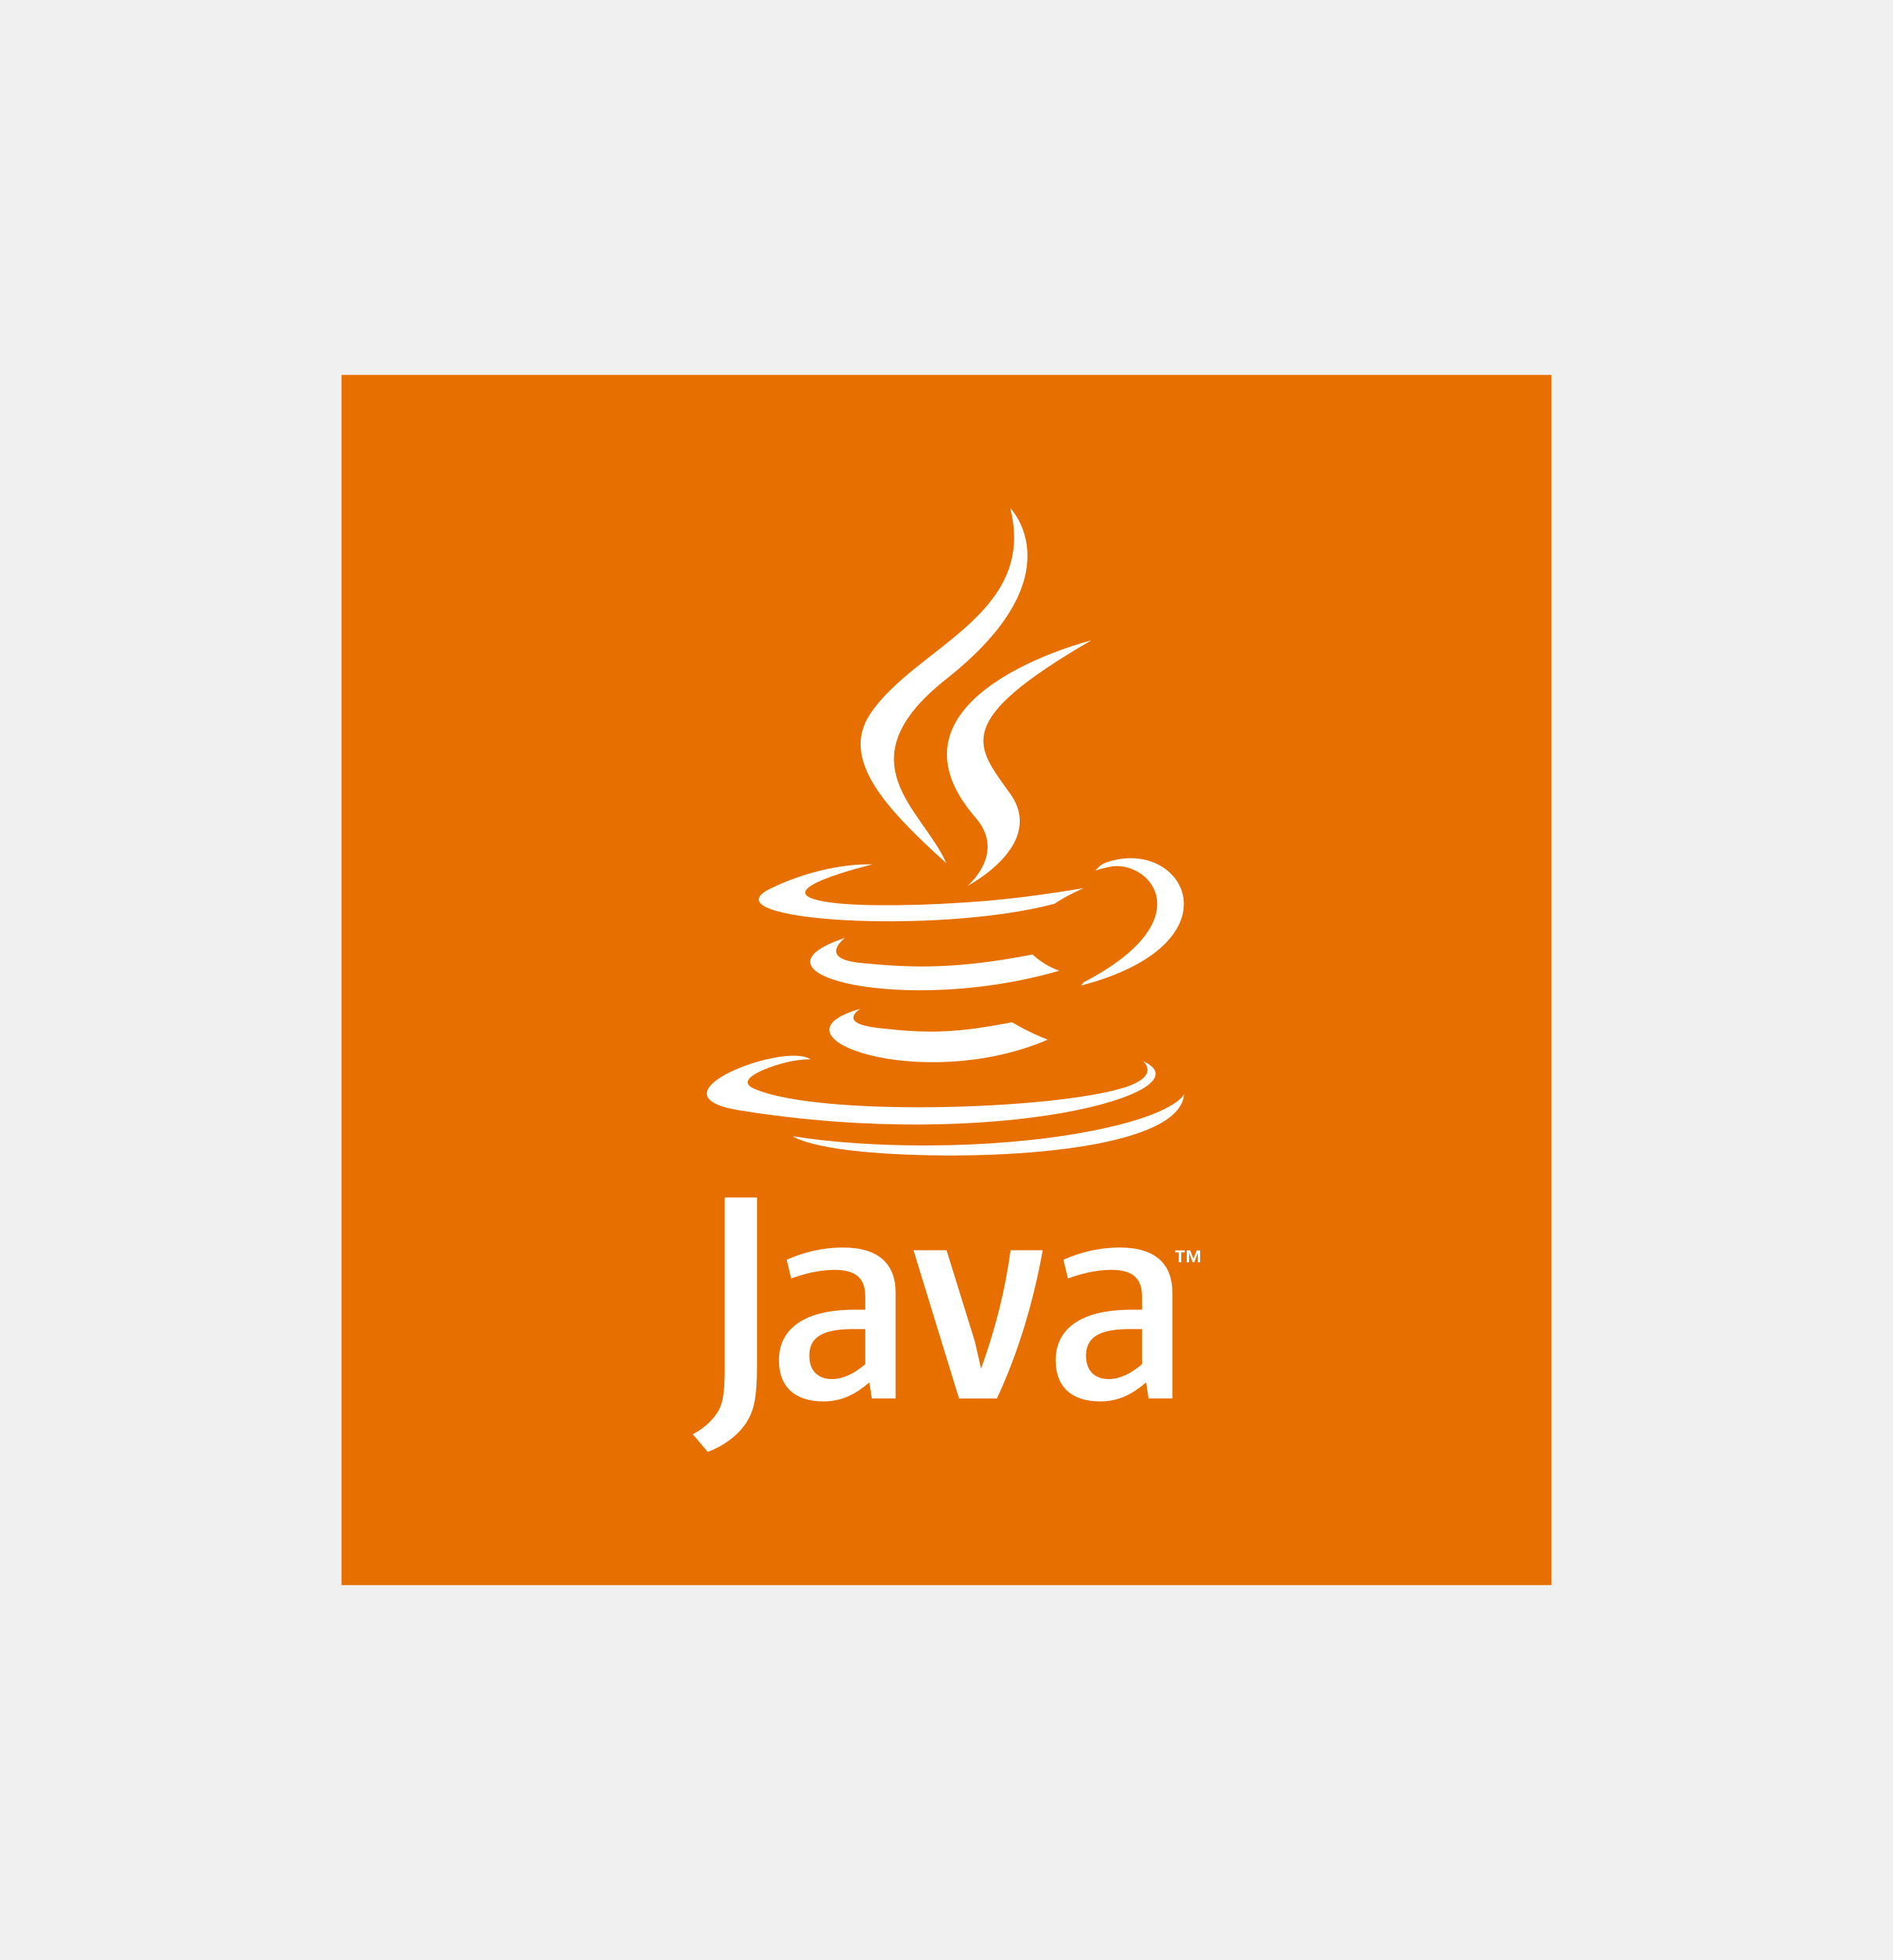
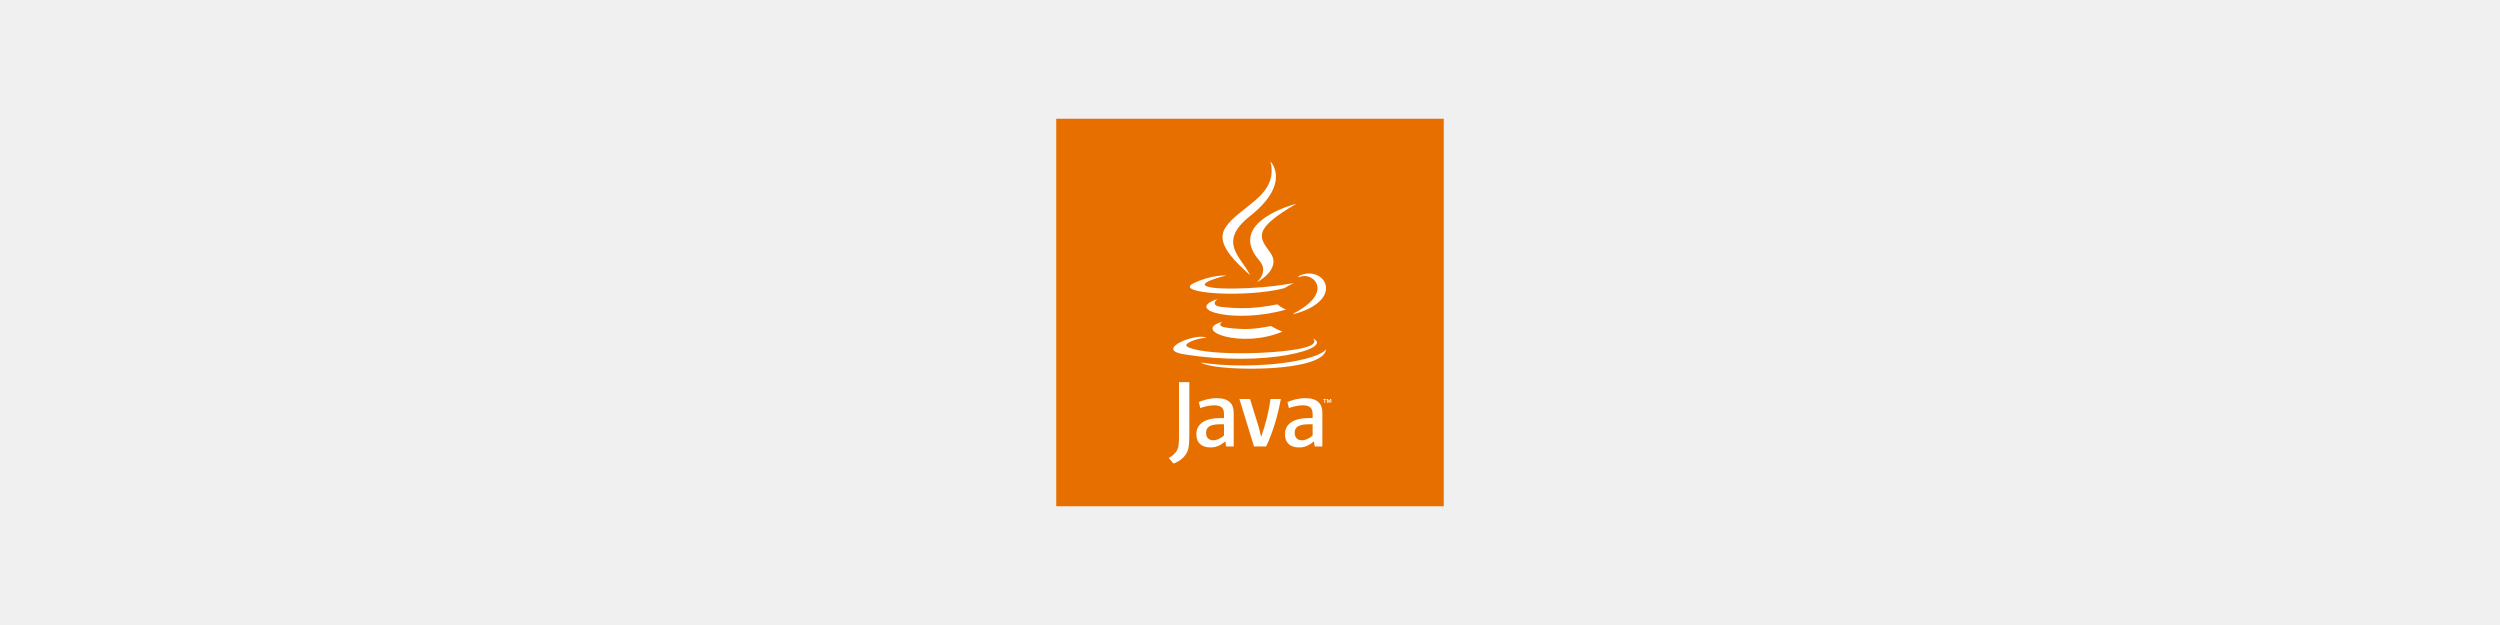
- <svg xmlns="http://www.w3.org/2000/svg" version="1.1" id="Capa_1" x="0px" y="0px" width="145.5px" height="150.625px" viewBox="0 -0.625 145.5 150.625" enable-background="new 0 -0.625 145.5 150.625" xml:space="preserve">
-   <rect x="26.25" y="28.188" fill="#E76F00" width="93" height="93" />
-   <path fill="none" d="M83.204,66.998" />
-   <path fill="#FFFFFF" d="M90.604,95.618h-0.273v-0.153h0.735v0.153h-0.271v0.763h-0.191V95.618z M92.072,95.657h-0.004l-0.271,0.724  h-0.124l-0.27-0.724H91.4v0.724h-0.18v-0.915h0.265l0.25,0.647l0.249-0.647h0.264v0.915h-0.176L92.072,95.657z" />
-   <path fill="#FFFFFF" d="M66.145,76.897c0,0-1.901,1.104,1.353,1.479c3.942,0.449,5.957,0.385,10.301-0.438  c0,0,1.143,0.717,2.737,1.336C70.797,83.45,58.495,79.034,66.145,76.897 M64.955,71.45c0,0-2.133,1.579,1.124,1.916  c4.211,0.434,7.537,0.47,13.291-0.639c0,0,0.796,0.807,2.047,1.248C69.643,77.419,56.528,74.247,64.955,71.45" />
-   <path fill="#FFFFFF" d="M74.987,62.211c2.399,2.762-0.63,5.249-0.63,5.249s6.093-3.145,3.295-7.083  c-2.614-3.673-4.618-5.499,6.232-11.791C83.883,48.585,66.853,52.838,74.987,62.211" />
-   <path fill="#FFFFFF" d="M87.867,80.926c0,0,1.407,1.159-1.549,2.056c-5.621,1.702-23.396,2.218-28.334,0.067  c-1.774-0.772,1.554-1.844,2.601-2.067c1.092-0.237,1.716-0.193,1.716-0.193c-1.974-1.391-12.759,2.73-5.479,3.91  C76.678,87.92,93.017,83.249,87.867,80.926 M67.059,65.807c0,0-9.041,2.147-3.202,2.928c2.466,0.33,7.381,0.254,11.959-0.128  c3.742-0.316,7.499-0.987,7.499-0.987s-1.319,0.565-2.274,1.216c-9.181,2.415-26.918,1.292-21.812-1.177  C63.547,65.571,67.059,65.807,67.059,65.807 M83.278,74.873c9.333-4.85,5.018-9.511,2.005-8.883  c-0.738,0.154-1.067,0.288-1.067,0.288s0.274-0.43,0.798-0.616c5.958-2.095,10.542,6.179-1.924,9.456  C83.09,75.118,83.235,74.988,83.278,74.873" />
-   <path fill="#FFFFFF" d="M77.651,38.425c0,0,5.168,5.171-4.903,13.121c-8.077,6.378-1.842,10.016-0.003,14.171  c-4.714-4.254-8.174-7.998-5.853-11.483C70.299,49.119,79.736,46.638,77.651,38.425" />
-   <path fill="#FFFFFF" d="M67.976,88.016c8.959,0.573,22.716-0.318,23.042-4.558c0,0-0.626,1.606-7.404,2.884  c-7.646,1.439-17.078,1.271-22.671,0.349C60.943,86.69,62.088,87.638,67.976,88.016" />
-   <path fill="#FFFFFF" d="M66.508,104.214c-0.845,0.731-1.738,1.144-2.539,1.144c-1.144,0-1.761-0.686-1.761-1.785  c0-1.189,0.662-2.059,3.317-2.059h0.982V104.214 M68.84,106.844v-8.145c0-2.08-1.187-3.453-4.048-3.453  c-1.67,0-3.133,0.412-4.322,0.938l0.343,1.442c0.937-0.345,2.148-0.664,3.338-0.664c1.648,0,2.357,0.664,2.357,2.035v1.029h-0.823  c-4.004,0-5.811,1.556-5.811,3.888c0,2.014,1.191,3.159,3.432,3.159c1.44,0,2.516-0.596,3.521-1.466l0.183,1.235H68.84  L68.84,106.844z M76.623,106.844h-2.909l-3.5-11.392h2.541l2.172,6.999l0.483,2.105c1.099-3.043,1.876-6.132,2.265-9.104h2.471  C79.482,99.203,78.291,103.321,76.623,106.844 M87.78,104.214c-0.846,0.731-1.741,1.144-2.542,1.144  c-1.141,0-1.761-0.686-1.761-1.785c0-1.189,0.663-2.059,3.318-2.059h0.984V104.214 M90.112,106.844v-8.145  c0-2.08-1.189-3.453-4.047-3.453c-1.671,0-3.135,0.412-4.324,0.938l0.343,1.442c0.937-0.345,2.151-0.664,3.34-0.664  c1.647,0,2.356,0.664,2.356,2.035v1.029h-0.824c-4.005,0-5.811,1.556-5.811,3.888c0,2.014,1.189,3.159,3.43,3.159  c1.442,0,2.517-0.596,3.524-1.466l0.183,1.235H90.112L90.112,106.844z M57.317,108.778c-0.665,0.971-1.738,1.739-2.914,2.173  l-1.151-1.354c0.895-0.458,1.663-1.201,2.019-1.891c0.309-0.614,0.436-1.406,0.436-3.299V91.4h2.478v12.828  C58.185,106.76,57.982,107.781,57.317,108.778" />
+ <svg xmlns="http://www.w3.org/2000/svg" version="1.1" id="Capa_1" x="0px" y="0px" width="600px" height="150px" viewBox="0 0 600 150" enable-background="new 0 0 600 150" xml:space="preserve">
+   <rect x="253.5" y="28.5" fill="#E76F00" width="93" height="93" />
+   <path fill="none" d="M310.454,67.311" />
+   <path fill="#FFFFFF" d="M317.854,95.931h-0.272v-0.153h0.735v0.153h-0.271v0.763h-0.191V95.931z M319.322,95.97h-0.004l-0.271,0.724  h-0.124l-0.271-0.724h-0.002v0.724h-0.18v-0.915h0.264l0.25,0.647l0.25-0.647h0.264v0.915h-0.176V95.97z" />
+   <path fill="#FFFFFF" d="M293.395,77.209c0,0-1.9,1.104,1.354,1.479c3.941,0.449,5.957,0.385,10.301-0.438  c0,0,1.143,0.718,2.737,1.336C298.047,83.763,285.745,79.347,293.395,77.209 M292.205,71.763c0,0-2.133,1.579,1.124,1.916  c4.211,0.434,7.537,0.47,13.291-0.64c0,0,0.796,0.808,2.047,1.248C296.893,77.731,283.777,74.56,292.205,71.763" />
+   <path fill="#FFFFFF" d="M302.236,62.523c2.4,2.762-0.629,5.249-0.629,5.249s6.093-3.146,3.295-7.083  c-2.614-3.673-4.618-5.499,6.231-11.791C311.133,48.897,294.104,53.15,302.236,62.523" />
+   <path fill="#FFFFFF" d="M315.117,81.238c0,0,1.406,1.159-1.549,2.057c-5.621,1.701-23.396,2.218-28.334,0.066  c-1.774-0.771,1.554-1.844,2.601-2.066c1.092-0.237,1.716-0.193,1.716-0.193c-1.974-1.391-12.759,2.73-5.479,3.91  C303.928,88.232,320.268,83.562,315.117,81.238 M294.309,66.119c0,0-9.041,2.147-3.201,2.928c2.466,0.33,7.381,0.255,11.959-0.127  c3.742-0.316,7.498-0.987,7.498-0.987s-1.318,0.565-2.273,1.216c-9.182,2.415-26.918,1.292-21.813-1.177  C290.797,65.883,294.309,66.119,294.309,66.119 M310.527,75.186c9.334-4.85,5.019-9.512,2.006-8.883  c-0.738,0.154-1.067,0.287-1.067,0.287s0.274-0.43,0.798-0.615c5.959-2.096,10.543,6.179-1.924,9.456  C310.34,75.431,310.484,75.301,310.527,75.186" />
+   <path fill="#FFFFFF" d="M304.9,38.737c0,0,5.168,5.171-4.902,13.121c-8.077,6.378-1.842,10.017-0.003,14.171  c-4.714-4.254-8.175-7.998-5.853-11.482C297.549,49.432,306.986,46.951,304.9,38.737" />
+   <path fill="#FFFFFF" d="M295.227,88.328c8.959,0.573,22.715-0.317,23.041-4.558c0,0-0.625,1.606-7.404,2.884  c-7.646,1.439-17.077,1.271-22.67,0.35C288.193,87.002,289.338,87.951,295.227,88.328" />
+   <path fill="#FFFFFF" d="M293.758,104.526c-0.845,0.731-1.738,1.144-2.539,1.144c-1.144,0-1.761-0.686-1.761-1.784  c0-1.189,0.662-2.06,3.317-2.06h0.981L293.758,104.526 M296.09,107.156v-8.145c0-2.08-1.188-3.453-4.048-3.453  c-1.67,0-3.133,0.412-4.321,0.938l0.342,1.442c0.938-0.345,2.148-0.664,3.338-0.664c1.648,0,2.357,0.664,2.357,2.035v1.028h-0.822  c-4.004,0-5.812,1.557-5.812,3.889c0,2.014,1.19,3.159,3.433,3.159c1.439,0,2.516-0.597,3.521-1.466l0.183,1.234h1.83V107.156z   M303.873,107.156h-2.909l-3.5-11.392h2.541l2.172,6.999l0.483,2.105c1.099-3.043,1.876-6.133,2.265-9.104h2.472  C306.732,99.516,305.541,103.633,303.873,107.156 M315.029,104.526c-0.846,0.731-1.74,1.144-2.541,1.144  c-1.141,0-1.762-0.686-1.762-1.784c0-1.189,0.664-2.06,3.318-2.06h0.984V104.526 M317.361,107.156v-8.145  c0-2.08-1.188-3.453-4.047-3.453c-1.67,0-3.135,0.412-4.323,0.938l0.343,1.442c0.938-0.345,2.15-0.664,3.34-0.664  c1.646,0,2.355,0.664,2.355,2.035v1.028h-0.823c-4.005,0-5.812,1.557-5.812,3.889c0,2.014,1.189,3.159,3.431,3.159  c1.442,0,2.517-0.597,3.524-1.466l0.183,1.234h1.829V107.156z M284.566,109.09c-0.664,0.972-1.737,1.74-2.914,2.174l-1.15-1.354  c0.895-0.459,1.663-1.201,2.02-1.892c0.309-0.614,0.436-1.406,0.436-3.299V91.713h2.479v12.828  C285.436,107.072,285.232,108.094,284.566,109.09" />
</svg>
